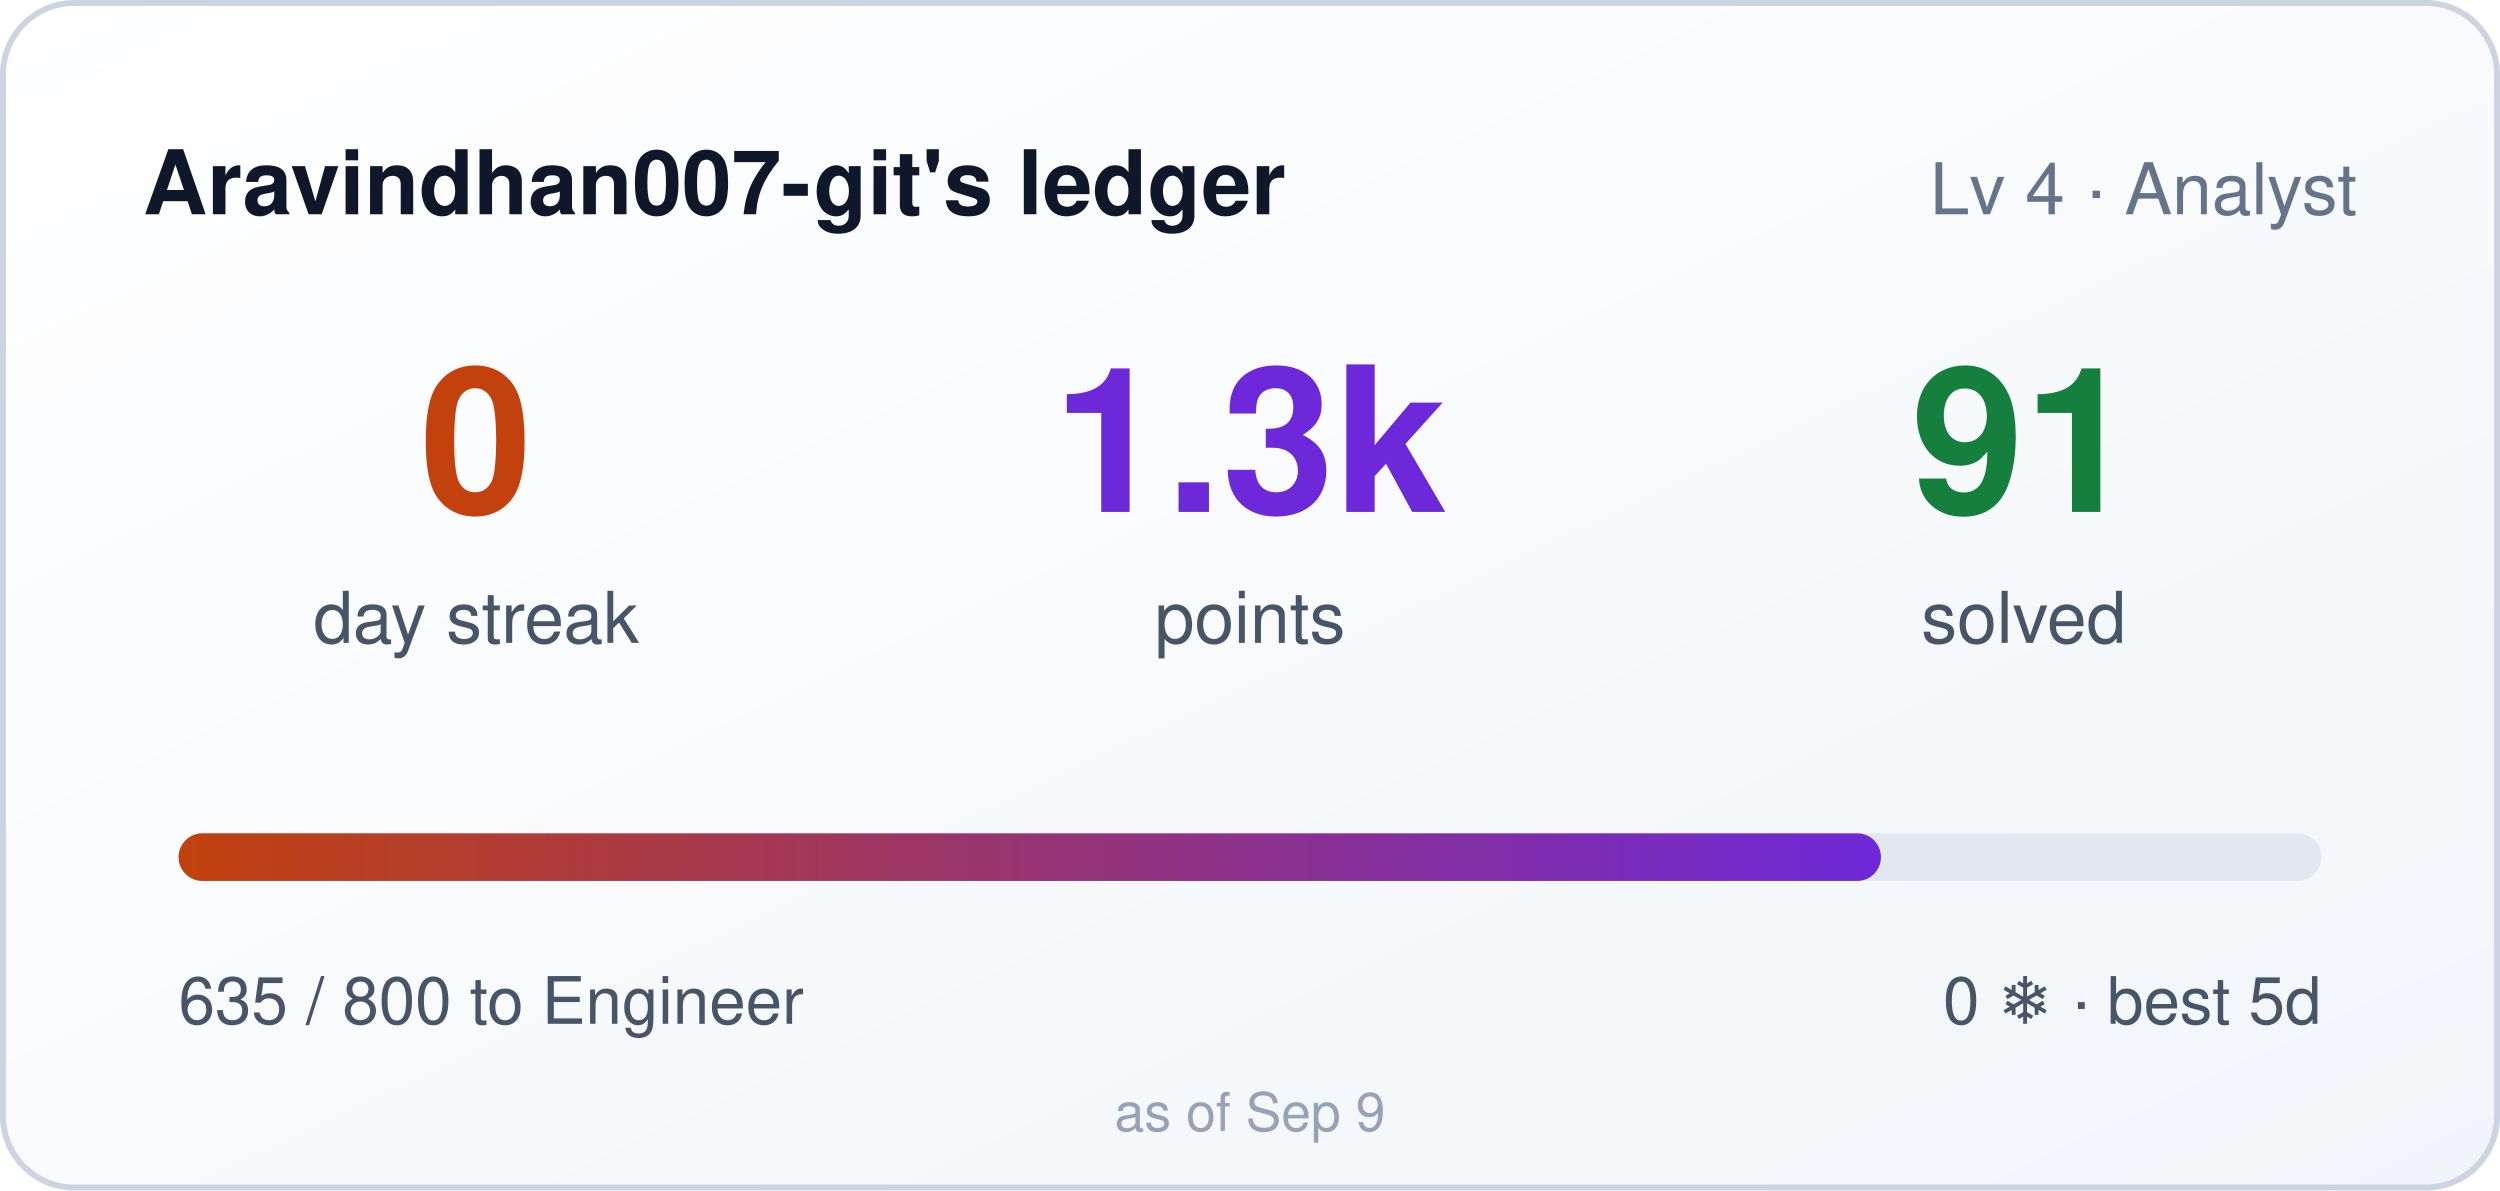
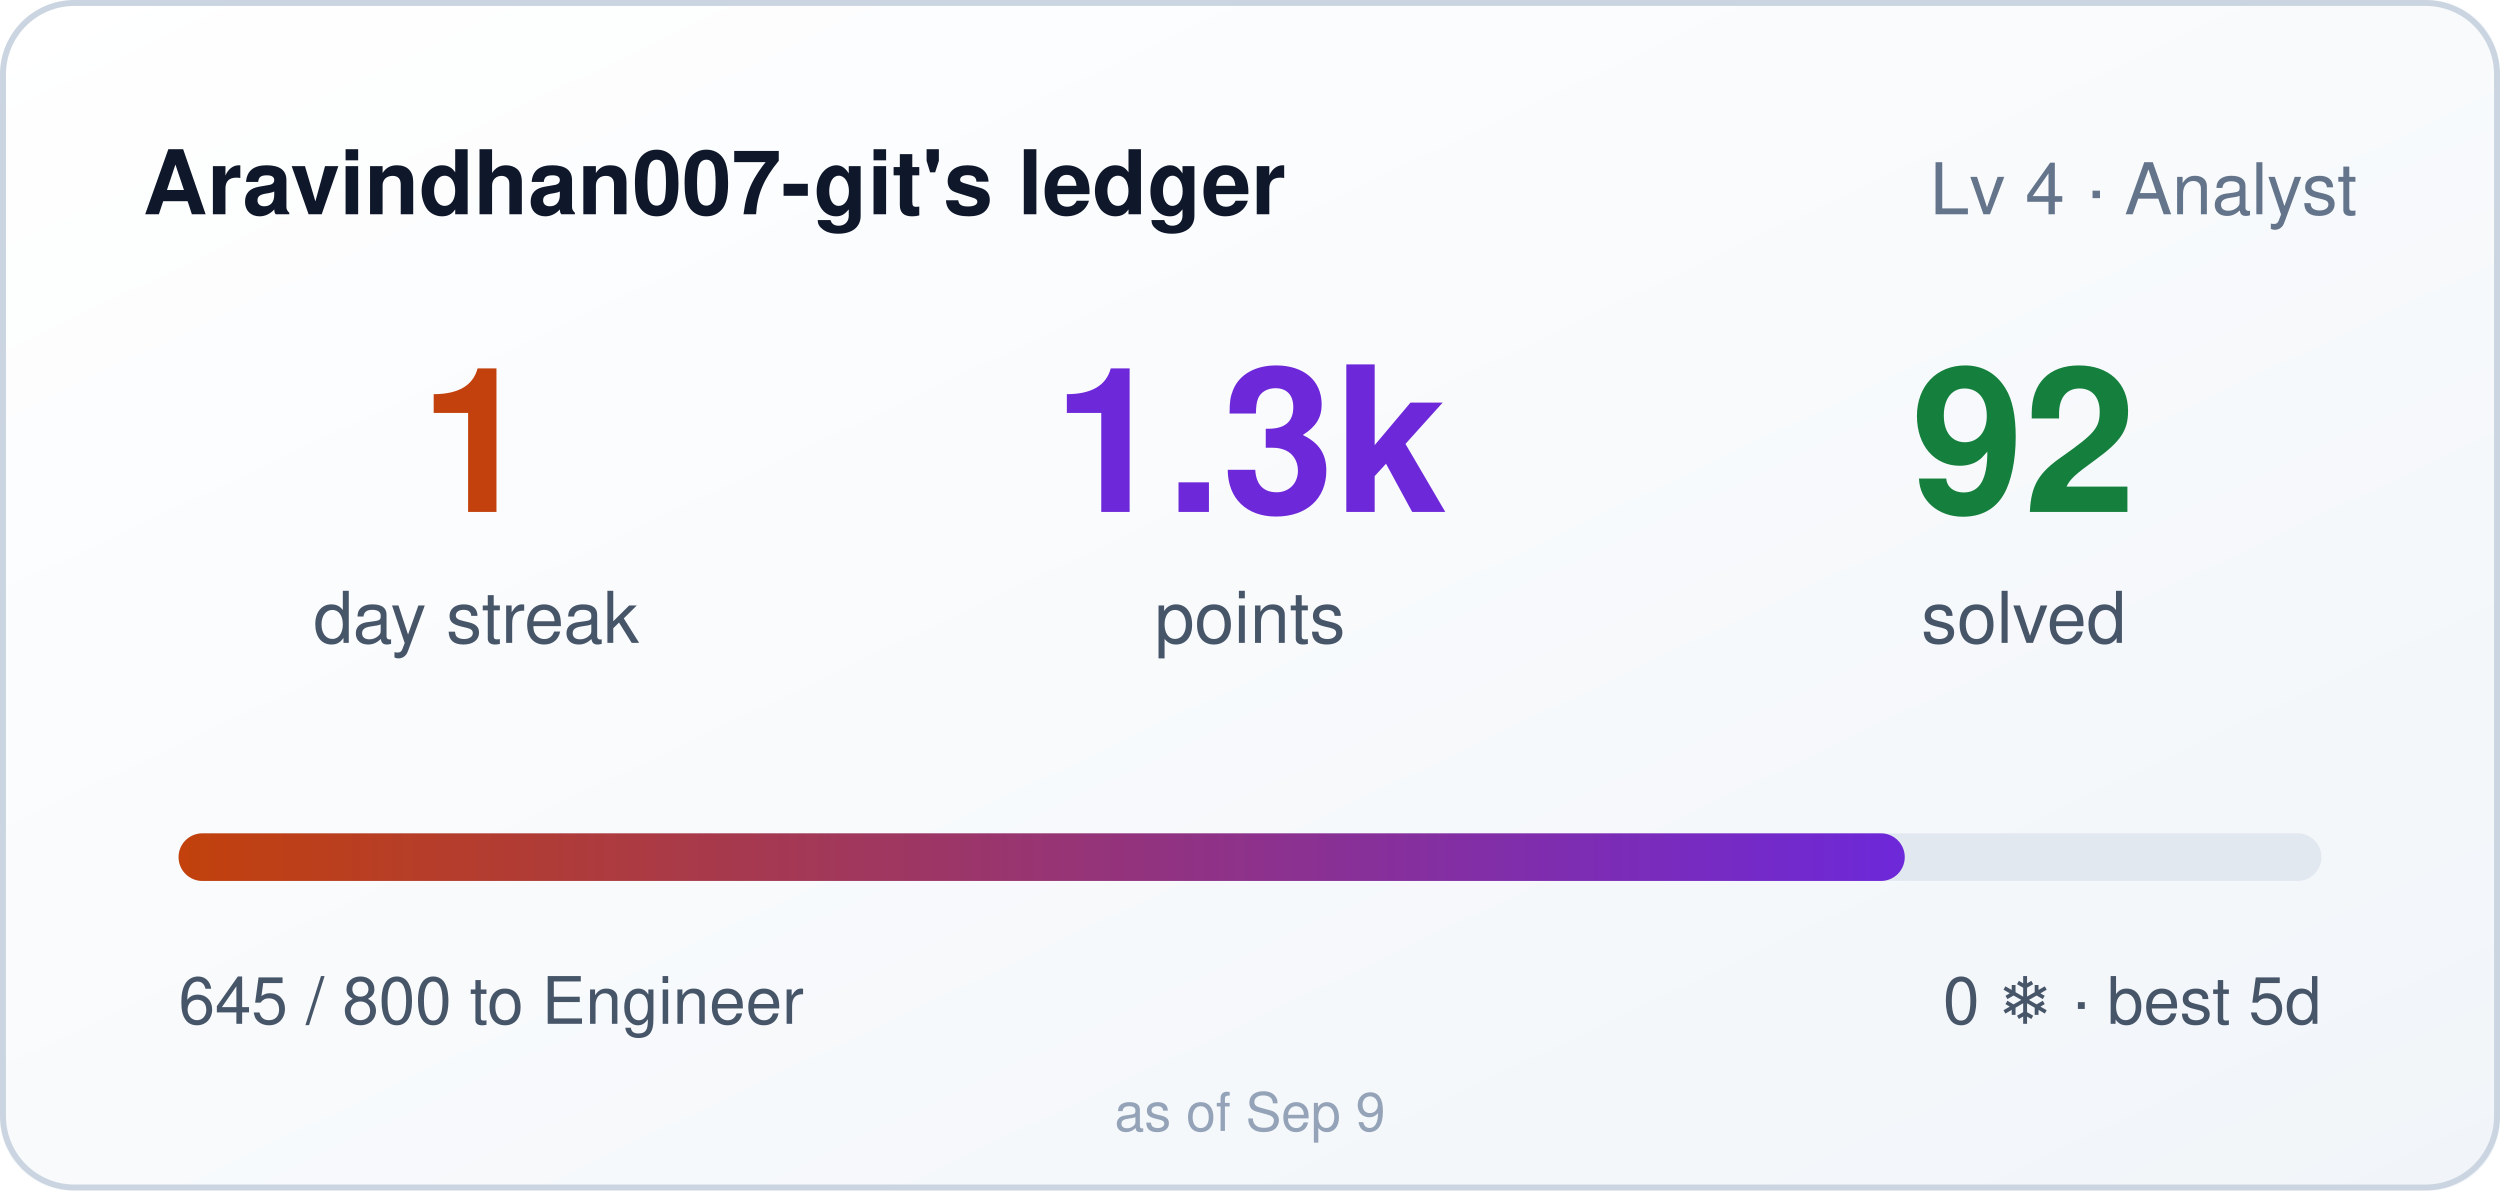
- <svg xmlns="http://www.w3.org/2000/svg" width="420" height="200" role="img" aria-label="Aravindhan007-git's ledger: 0 day streak, 1335 points">
+ <svg xmlns="http://www.w3.org/2000/svg" width="420" height="200" role="img" aria-label="Aravindhan007-git's ledger: 1 day streak, 1345 points">
  <style>
    .bar,.n{transform-box:fill-box}
    .bar{transform-origin:left center}
    @media (prefers-reduced-motion: no-preference){
      .bar{animation:cl-grow .9s cubic-bezier(.22,1,.36,1) both}
      .n{animation:cl-rise .5s ease-out both}
      .n2{animation-delay:.08s}
      .n3{animation-delay:.16s}
    }
    @keyframes cl-grow{from{transform:scaleX(0)}to{transform:scaleX(1)}}
    @keyframes cl-rise{from{opacity:0;transform:translateY(6px)}to{opacity:1;transform:none}}
  </style>
  <defs>
    <linearGradient id="bg" x1="0" y1="0" x2="1" y2="1">
      <stop offset="0" stop-color="#ffffff" />
      <stop offset="1" stop-color="#f1f5f9" />
    </linearGradient>
    <linearGradient id="bar" x1="0" y1="0" x2="1" y2="0">
      <stop offset="0" stop-color="#c2410c" />
      <stop offset="1" stop-color="#6d28d9" />
    </linearGradient>
  </defs>
  <rect width="420" height="200" rx="12" fill="url(#bg)" />
  <rect x="0.5" y="0.5" width="419" height="199" rx="12" fill="none" stroke="#cbd5e1" />
  <text x="24" y="36" fill="#0f172a" font-size="15" font-weight="600" font-family="Segoe UI,Helvetica,Arial,sans-serif">Aravindhan007-git's ledger</text>
  <text x="396" y="36" fill="#64748b" font-size="12" text-anchor="end" font-family="Segoe UI,Helvetica,Arial,sans-serif">Lv 4 · Analyst</text>
  <g font-family="Segoe UI,Helvetica,Arial,sans-serif">
-     <text class="n n1" x="80" y="86" fill="#c2410c" font-size="34" font-weight="700" text-anchor="middle">0</text>
+     <text class="n n1" x="80" y="86" fill="#c2410c" font-size="34" font-weight="700" text-anchor="middle">1</text>
    <text x="80" y="108" fill="#475569" font-size="12" text-anchor="middle">day streak</text>
    <text class="n n2" x="210" y="86" fill="#6d28d9" font-size="34" font-weight="700" text-anchor="middle">1.3k</text>
    <text x="210" y="108" fill="#475569" font-size="12" text-anchor="middle">points</text>
-     <text class="n n3" x="340" y="86" fill="#15803d" font-size="34" font-weight="700" text-anchor="middle">91</text>
+     <text class="n n3" x="340" y="86" fill="#15803d" font-size="34" font-weight="700" text-anchor="middle">92</text>
    <text x="340" y="108" fill="#475569" font-size="12" text-anchor="middle">solved</text>
  </g>
  <rect x="30" y="140" width="360" height="8" rx="4" fill="#e2e8f0" />
-   <rect class="bar" x="30" y="140" width="286" height="8" rx="4" fill="url(#bar)" />
-   <text x="30" y="172" fill="#475569" font-size="11" font-family="Segoe UI,Helvetica,Arial,sans-serif">635 / 800 to Engineer</text>
+   <rect class="bar" x="30" y="140" width="290" height="8" rx="4" fill="url(#bar)" />
+   <text x="30" y="172" fill="#475569" font-size="11" font-family="Segoe UI,Helvetica,Arial,sans-serif">645 / 800 to Engineer</text>
  <text x="390" y="172" fill="#475569" font-size="11" text-anchor="end" font-family="Segoe UI,Helvetica,Arial,sans-serif">0 ❄ · best 5d</text>
  <text x="210" y="190" fill="#94a3b8" font-size="9" text-anchor="middle" font-family="Segoe UI,Helvetica,Arial,sans-serif">as of Sep 9</text>
</svg>
